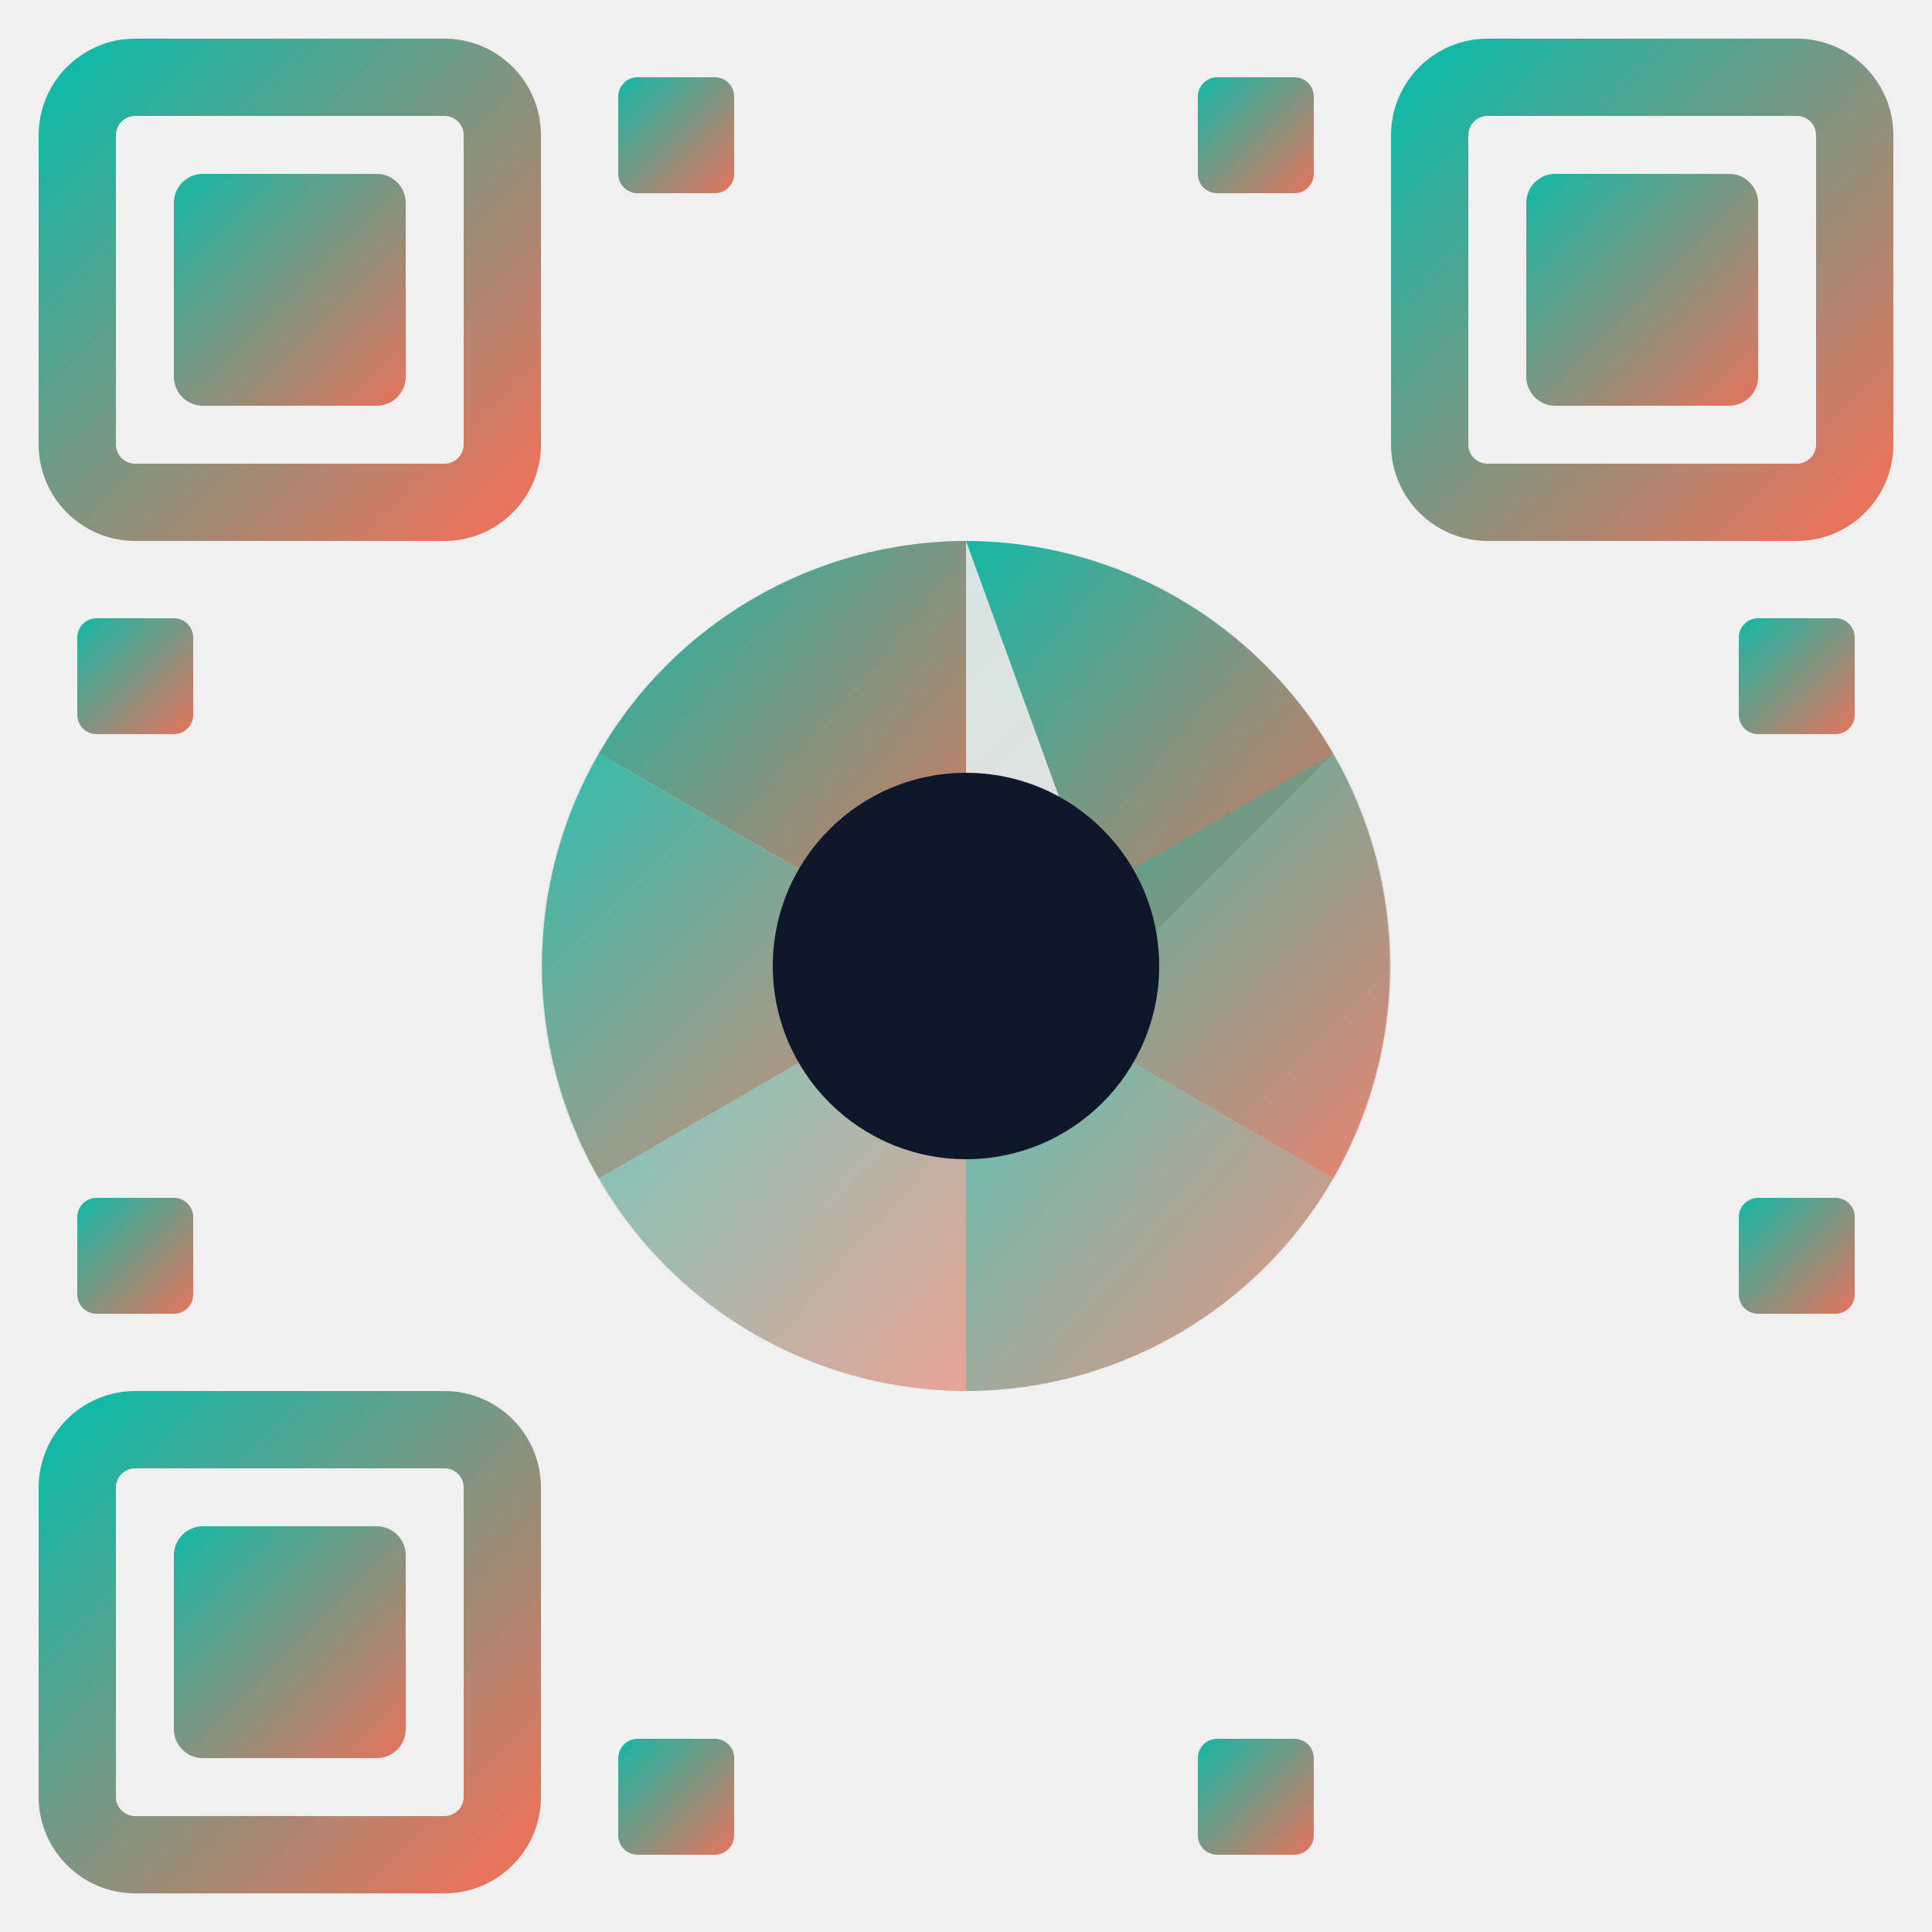
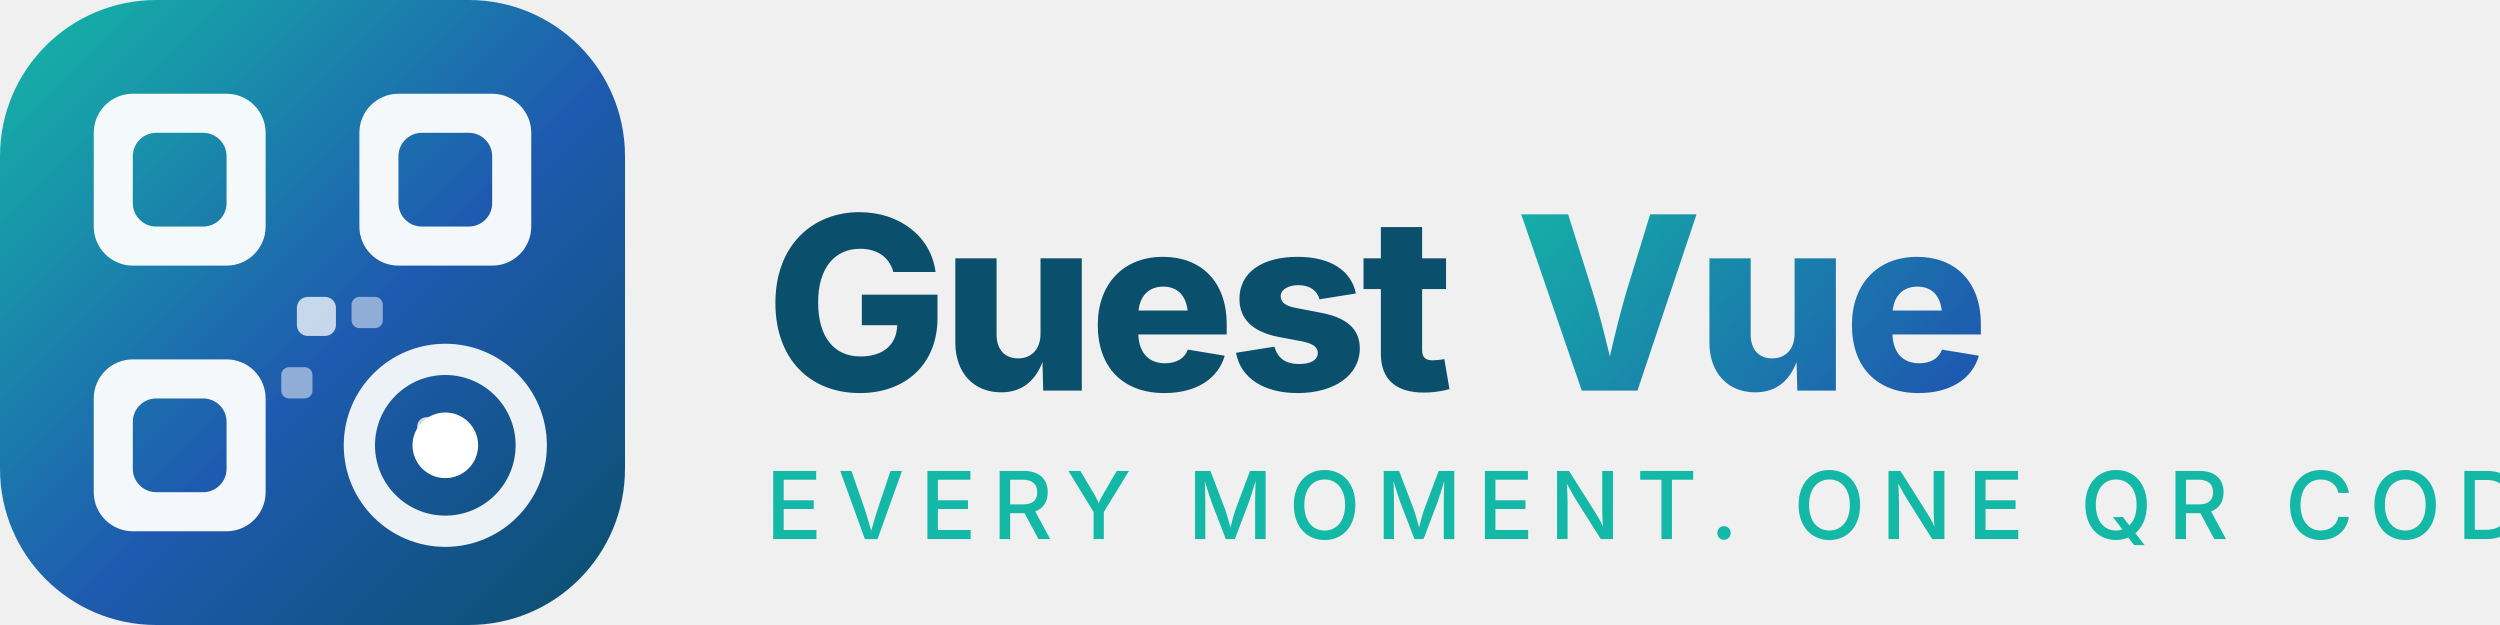
- <svg xmlns="http://www.w3.org/2000/svg" viewBox="0 0 100 100">
+ <svg xmlns="http://www.w3.org/2000/svg" viewBox="0 0 160 40" fill="none">
  <defs>
-     <linearGradient id="g" x1="0%" y1="0%" x2="100%" y2="100%">
+     <linearGradient id="gv-grad" x1="0" y1="0" x2="40" y2="40" gradientUnits="userSpaceOnUse">
      <stop offset="0%" stop-color="#14B8A6" />
-       <stop offset="100%" stop-color="#E8735C" />
+       <stop offset="55%" stop-color="#1E5AAF" />
+       <stop offset="100%" stop-color="#0A4F6B" />
+     </linearGradient>
+     <linearGradient id="gv-text-grad" x1="96" y1="10" x2="120" y2="30" gradientUnits="userSpaceOnUse">
+       <stop offset="0%" stop-color="#14B8A6" />
+       <stop offset="100%" stop-color="#1E5AAF" />
    </linearGradient>
  </defs>
-   <rect x="4" y="4" width="22" height="22" rx="3" fill="none" stroke="url(#g)" stroke-width="4" />
-   <rect x="9" y="9" width="12" height="12" rx="1.5" fill="url(#g)" />
-   <rect x="74" y="4" width="22" height="22" rx="3" fill="none" stroke="url(#g)" stroke-width="4" />
-   <rect x="79" y="9" width="12" height="12" rx="1.5" fill="url(#g)" />
-   <rect x="4" y="74" width="22" height="22" rx="3" fill="none" stroke="url(#g)" stroke-width="4" />
-   <rect x="9" y="79" width="12" height="12" rx="1.5" fill="url(#g)" />
-   <rect x="32" y="4" width="6" height="6" rx="1" fill="url(#g)" />
-   <rect x="62" y="4" width="6" height="6" rx="1" fill="url(#g)" />
-   <rect x="4" y="32" width="6" height="6" rx="1" fill="url(#g)" />
-   <rect x="4" y="62" width="6" height="6" rx="1" fill="url(#g)" />
-   <rect x="90" y="32" width="6" height="6" rx="1" fill="url(#g)" />
-   <rect x="62" y="90" width="6" height="6" rx="1" fill="url(#g)" />
-   <rect x="32" y="90" width="6" height="6" rx="1" fill="url(#g)" />
-   <rect x="90" y="62" width="6" height="6" rx="1" fill="url(#g)" />
-   <circle cx="50" cy="50" r="22" fill="url(#g)" opacity="0.15" />
-   <path d="M50 28 A22 22 0 0 1 69 39 L58 50 Z" fill="url(#g)" />
-   <path d="M69 39 A22 22 0 0 1 69 61 L50 50 Z" fill="url(#g)" opacity="0.85" />
-   <path d="M69 61 A22 22 0 0 1 50 72 L50 50 Z" fill="url(#g)" opacity="0.7" />
-   <path d="M50 72 A22 22 0 0 1 31 61 L50 50 Z" fill="url(#g)" opacity="0.55" />
-   <path d="M31 61 A22 22 0 0 1 31 39 L50 50 Z" fill="url(#g)" opacity="0.85" />
-   <path d="M31 39 A22 22 0 0 1 50 28 L50 50 Z" fill="url(#g)" />
-   <circle cx="50" cy="50" r="10" fill="#0f172a" />
+   <rect width="40" height="40" rx="10" fill="url(#gv-grad)" />
+   <rect x="6" y="6" width="11" height="11" rx="2.5" fill="white" opacity="0.95" />
+   <rect x="8.5" y="8.5" width="6" height="6" rx="1.5" fill="url(#gv-grad)" />
+   <rect x="23" y="6" width="11" height="11" rx="2.5" fill="white" opacity="0.95" />
+   <rect x="25.5" y="8.5" width="6" height="6" rx="1.5" fill="url(#gv-grad)" />
+   <rect x="6" y="23" width="11" height="11" rx="2.5" fill="white" opacity="0.95" />
+   <rect x="8.5" y="25.5" width="6" height="6" rx="1.5" fill="url(#gv-grad)" />
+   <circle cx="28.5" cy="28.5" r="6.5" fill="white" opacity="0.92" />
+   <circle cx="28.5" cy="28.5" r="4.5" fill="url(#gv-grad)" />
+   <circle cx="28.5" cy="28.5" r="2.1" fill="white" />
+   <circle cx="27.3" cy="27.3" r="0.6" fill="white" opacity="0.8" />
+   <rect x="19" y="19" width="2.5" height="2.5" rx="0.7" fill="white" opacity="0.75" />
+   <rect x="18" y="23.5" width="2" height="2" rx="0.5" fill="white" opacity="0.5" />
+   <rect x="22.5" y="19" width="2" height="2" rx="0.5" fill="white" opacity="0.5" />
+   <text x="49" y="25" font-family="'Inter','SF Pro Display','Segoe UI',system-ui,sans-serif" font-weight="800" font-size="15.5" letter-spacing="-0.4" fill="#0A4F6B">Guest</text>
+   <text x="97" y="25" font-family="'Inter','SF Pro Display','Segoe UI',system-ui,sans-serif" font-weight="800" font-size="15.5" letter-spacing="-0.4" fill="url(#gv-text-grad)">Vue</text>
+   <text x="49" y="34.5" font-family="'Inter','SF Pro Display','Segoe UI',system-ui,sans-serif" font-weight="500" font-size="6" letter-spacing="1" fill="#14B8A6">EVERY MOMENT. ONE QR CODE.</text>
</svg>
